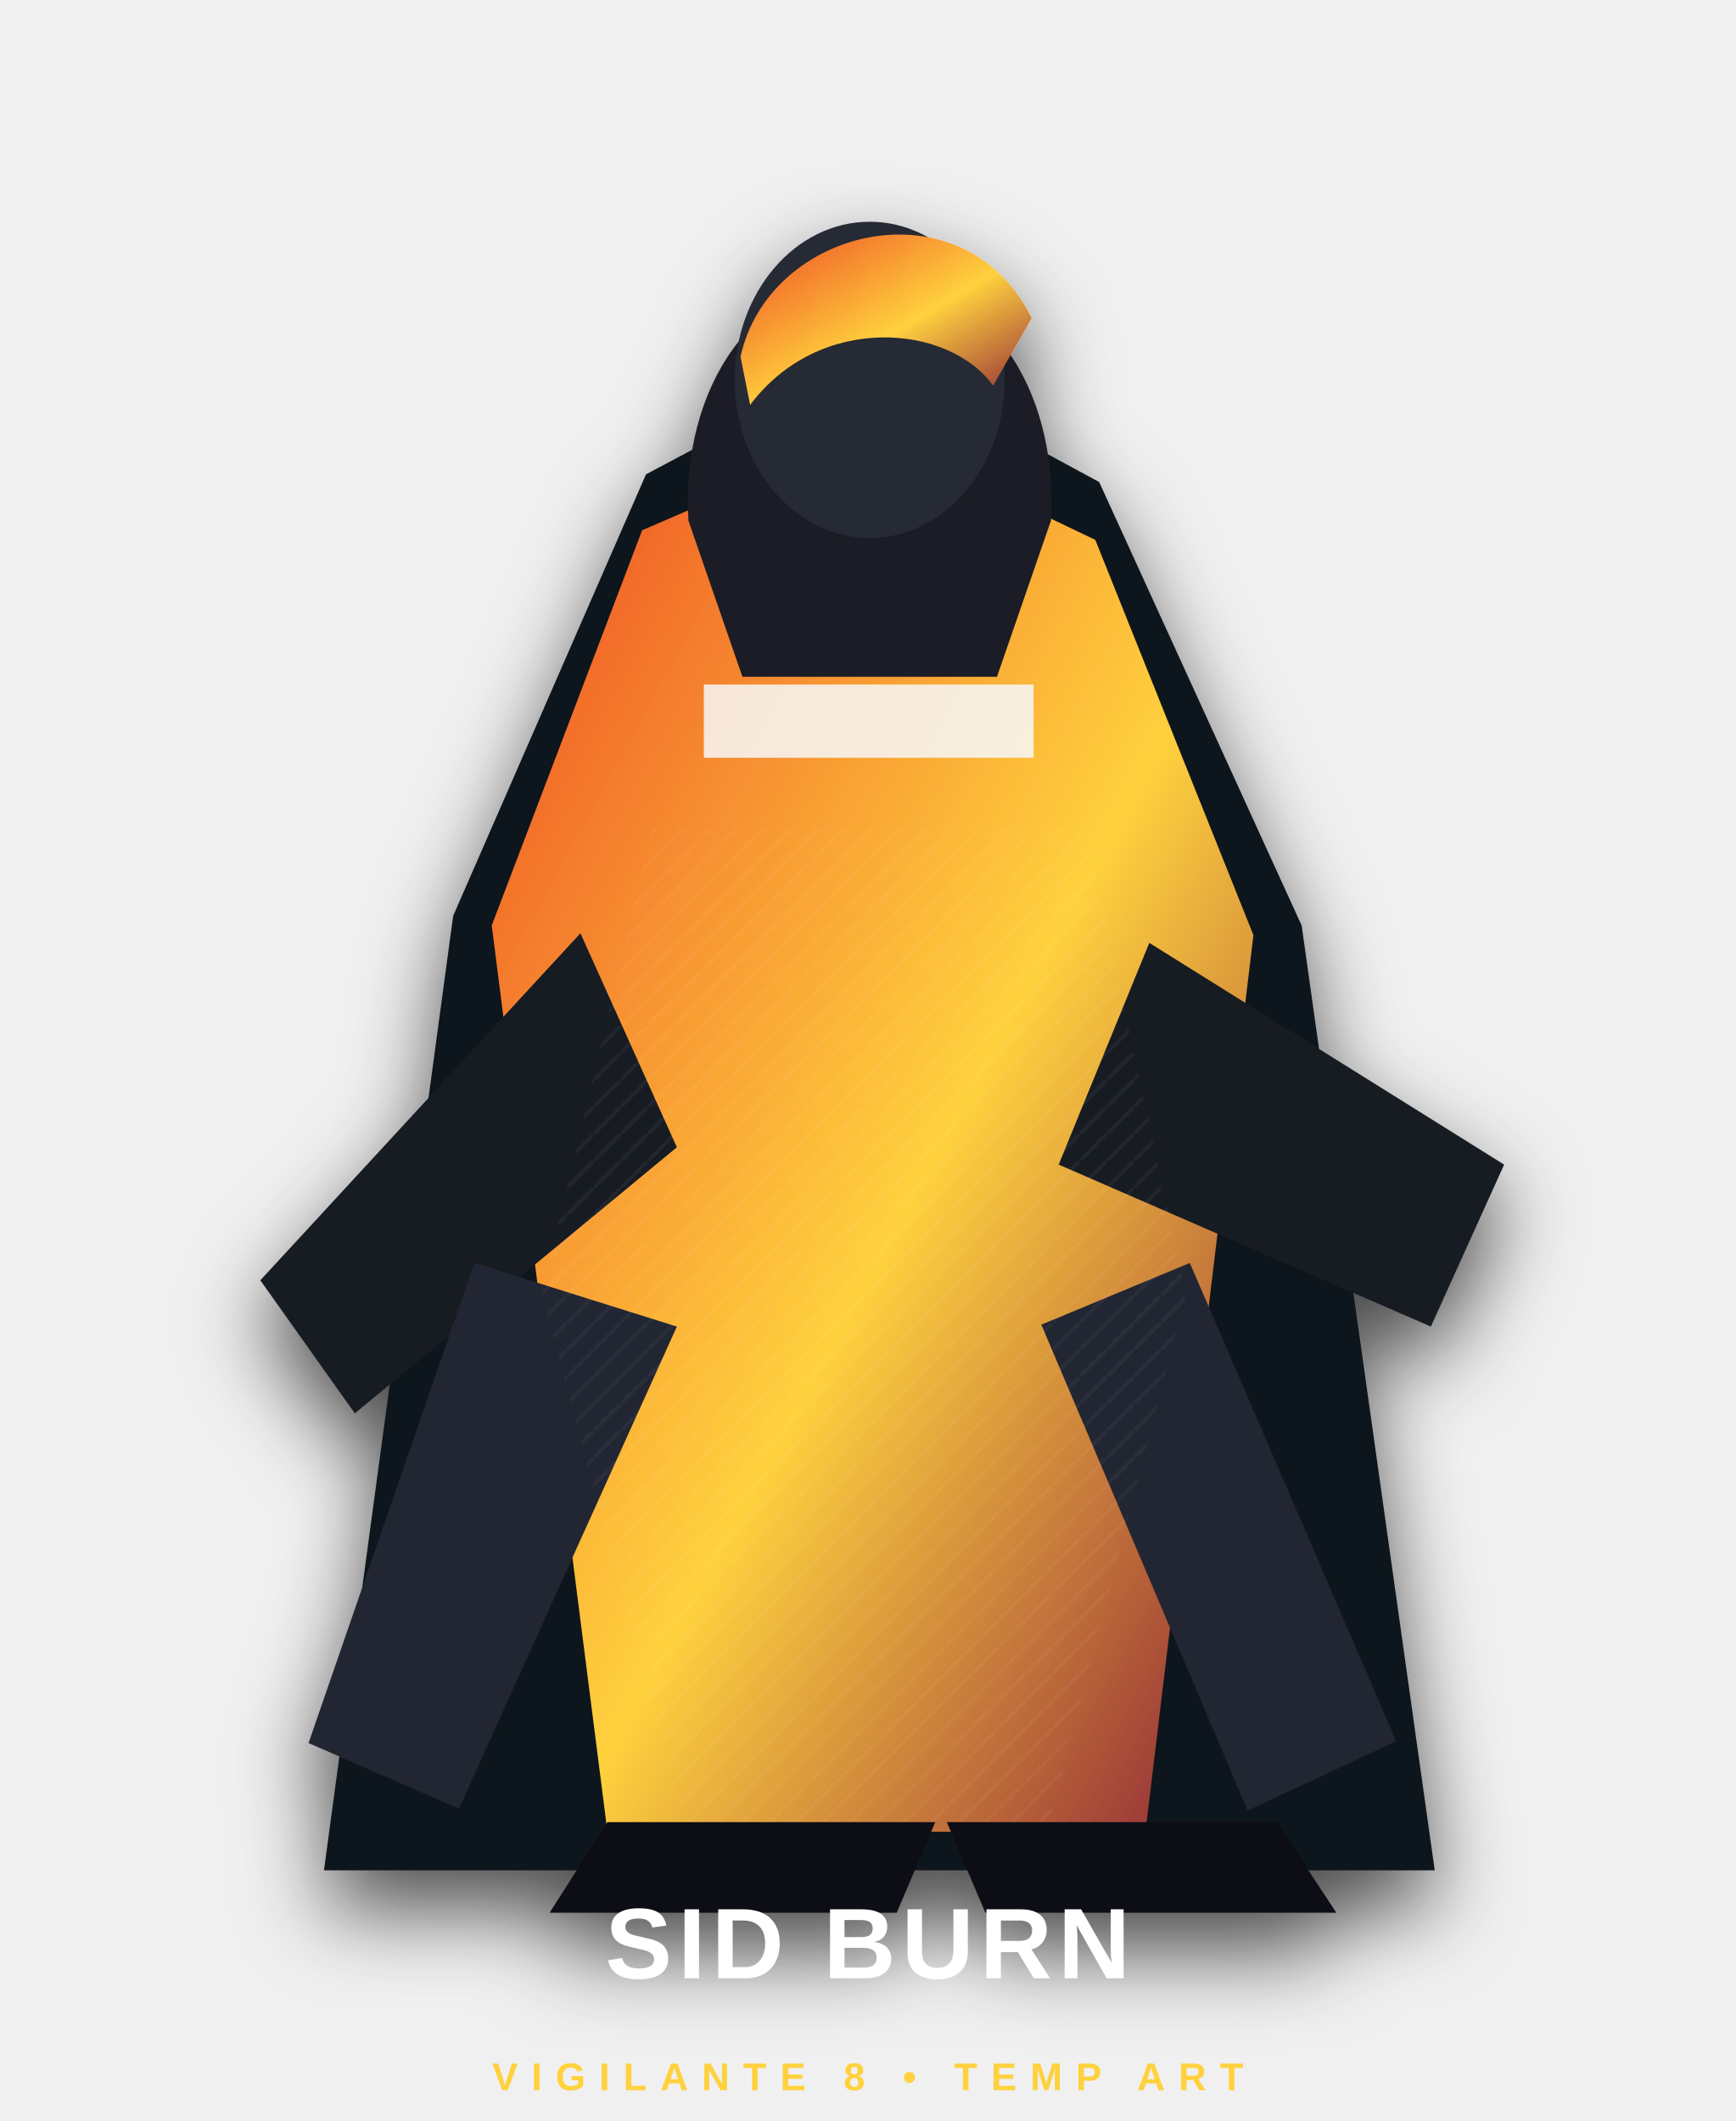
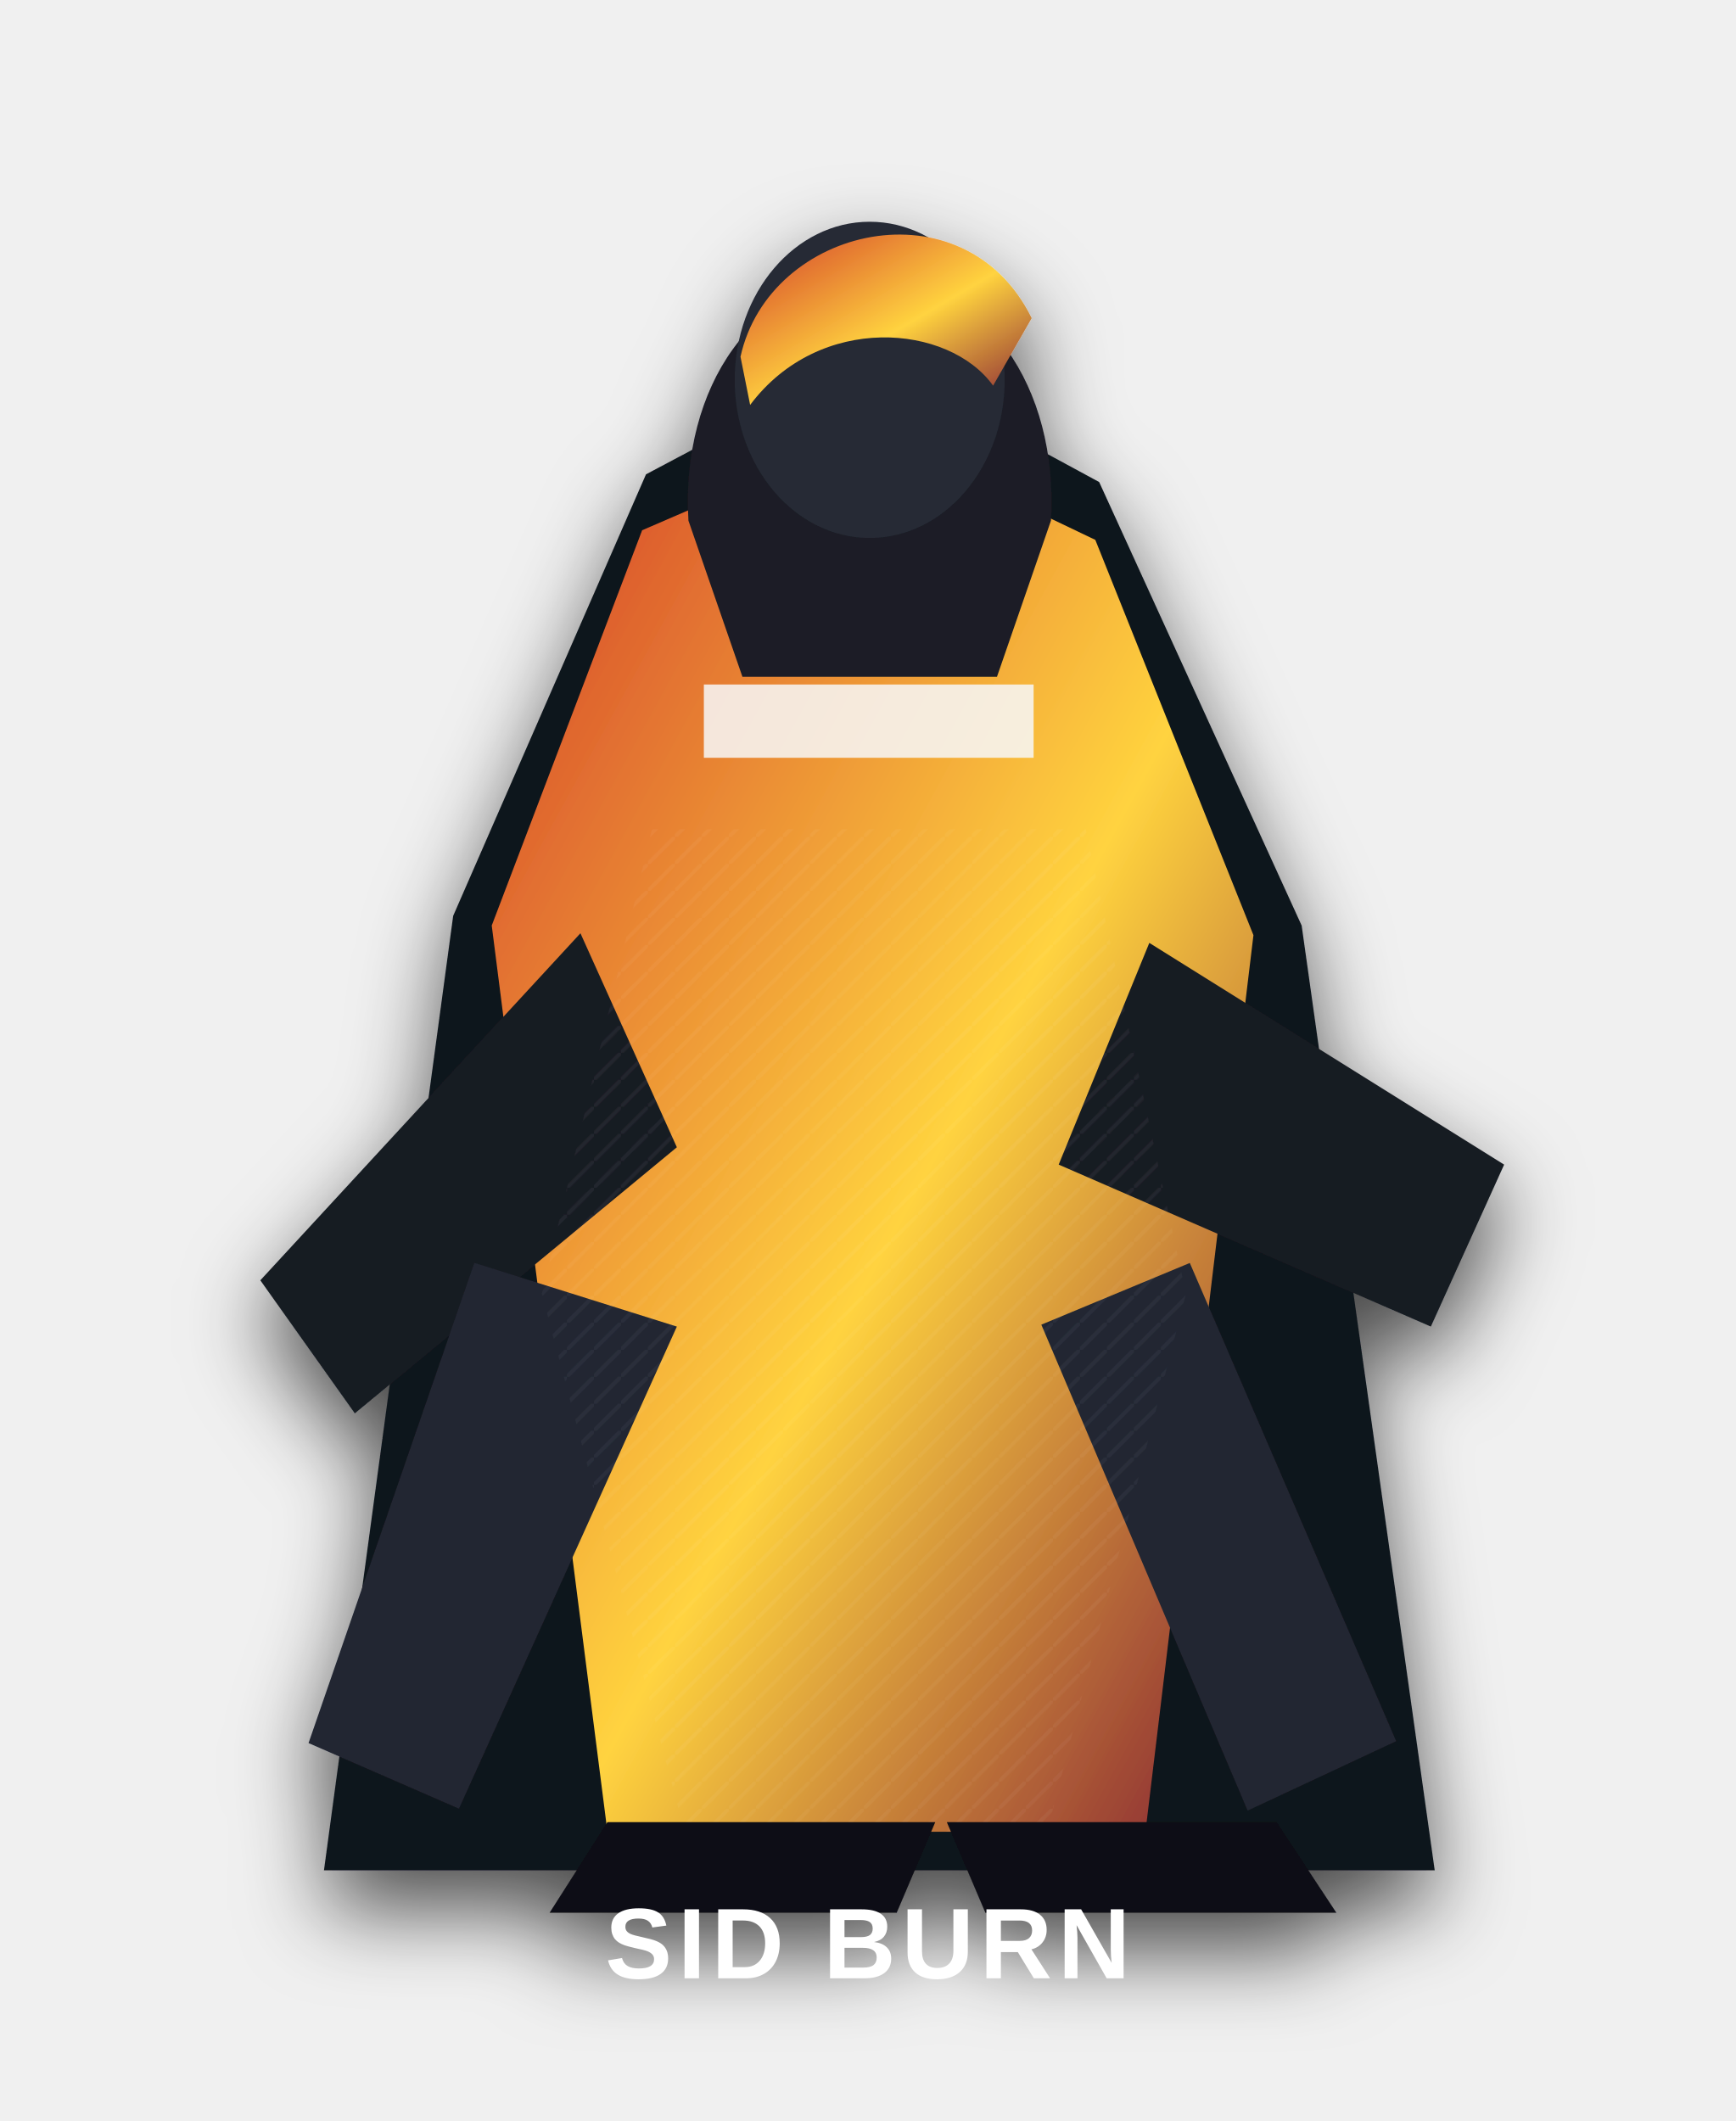
<svg xmlns="http://www.w3.org/2000/svg" viewBox="0 0 900 1100">
  <defs>
    <linearGradient id="g" x1="0" y1="0" x2="1" y2="1">
-       <stop stop-color="#ee4923" />
-       <stop offset=".55" stop-color="#ffd13d" />
-       <stop offset="1" stop-color="#8c2037" />
+       <stop stop-color="#d33b28" />
+       <stop offset=".55" stop-color="#ffd33f" />
+       <stop offset="1" stop-color="#842033" />
    </linearGradient>
    <filter id="shadow" x="-30%" y="-30%" width="160%" height="160%">
      <feDropShadow dx="0" dy="20" stdDeviation="22" flood-color="#000" flood-opacity=".68" />
    </filter>
    <pattern id="scan" width="14" height="14" patternUnits="userSpaceOnUse">
      <path d="M0 14L14 0" stroke="#fff" stroke-opacity=".09" stroke-width="2" />
    </pattern>
  </defs>
  <g filter="url(#shadow)">
    <path d="M168 970L235 475 335 246 450 185 570 250 675 480 744 970Z" fill="#11141b" />
    <path d="M255 480L333 275 451 224 568 280 650 485 594 950H315Z" fill="url(#g)" />
    <path d="M357 270c-4-69 34-126 94-126s98 57 94 126l-28 81H385Z" fill="#1b1e26" />
    <ellipse cx="451" cy="197" rx="70" ry="82" fill="#262a35" />
    <path d="M384 185c15-68 116-91 151-20l-20 35c-23-32-90-38-126 10Z" fill="url(#g)" />
    <path d="M301 484L135 664 184 733 351 595Z" fill="#191c24" />
    <path d="M596 489L780 604 742 688 549 604Z" fill="#191c24" />
    <path d="M246 655L160 904 238 938 351 688Z" fill="#222733" />
    <path d="M617 655L724 903 647 939 540 687Z" fill="#222733" />
    <path d="M365 355h171v38H365z" fill="#f7f7f7" opacity=".86" />
    <path d="M338 430h225l52 241-72 279H355l-74-279Z" fill="url(#scan)" opacity=".42" />
    <path d="M315 945h170l-20 47H285zM491 945h171l31 47H511z" fill="#0b0d12" />
  </g>
  <text x="450" y="1026" text-anchor="middle" fill="#fff" font-family="Arial Black,Arial" font-size="52" font-weight="900" letter-spacing="3">SID BURN</text>
-   <text x="450" y="1084" text-anchor="middle" fill="#ffd13d" font-family="Arial, sans-serif" font-size="20" font-weight="800" letter-spacing="7">VIGILANTE 8 • TEMP ART</text>
</svg>
